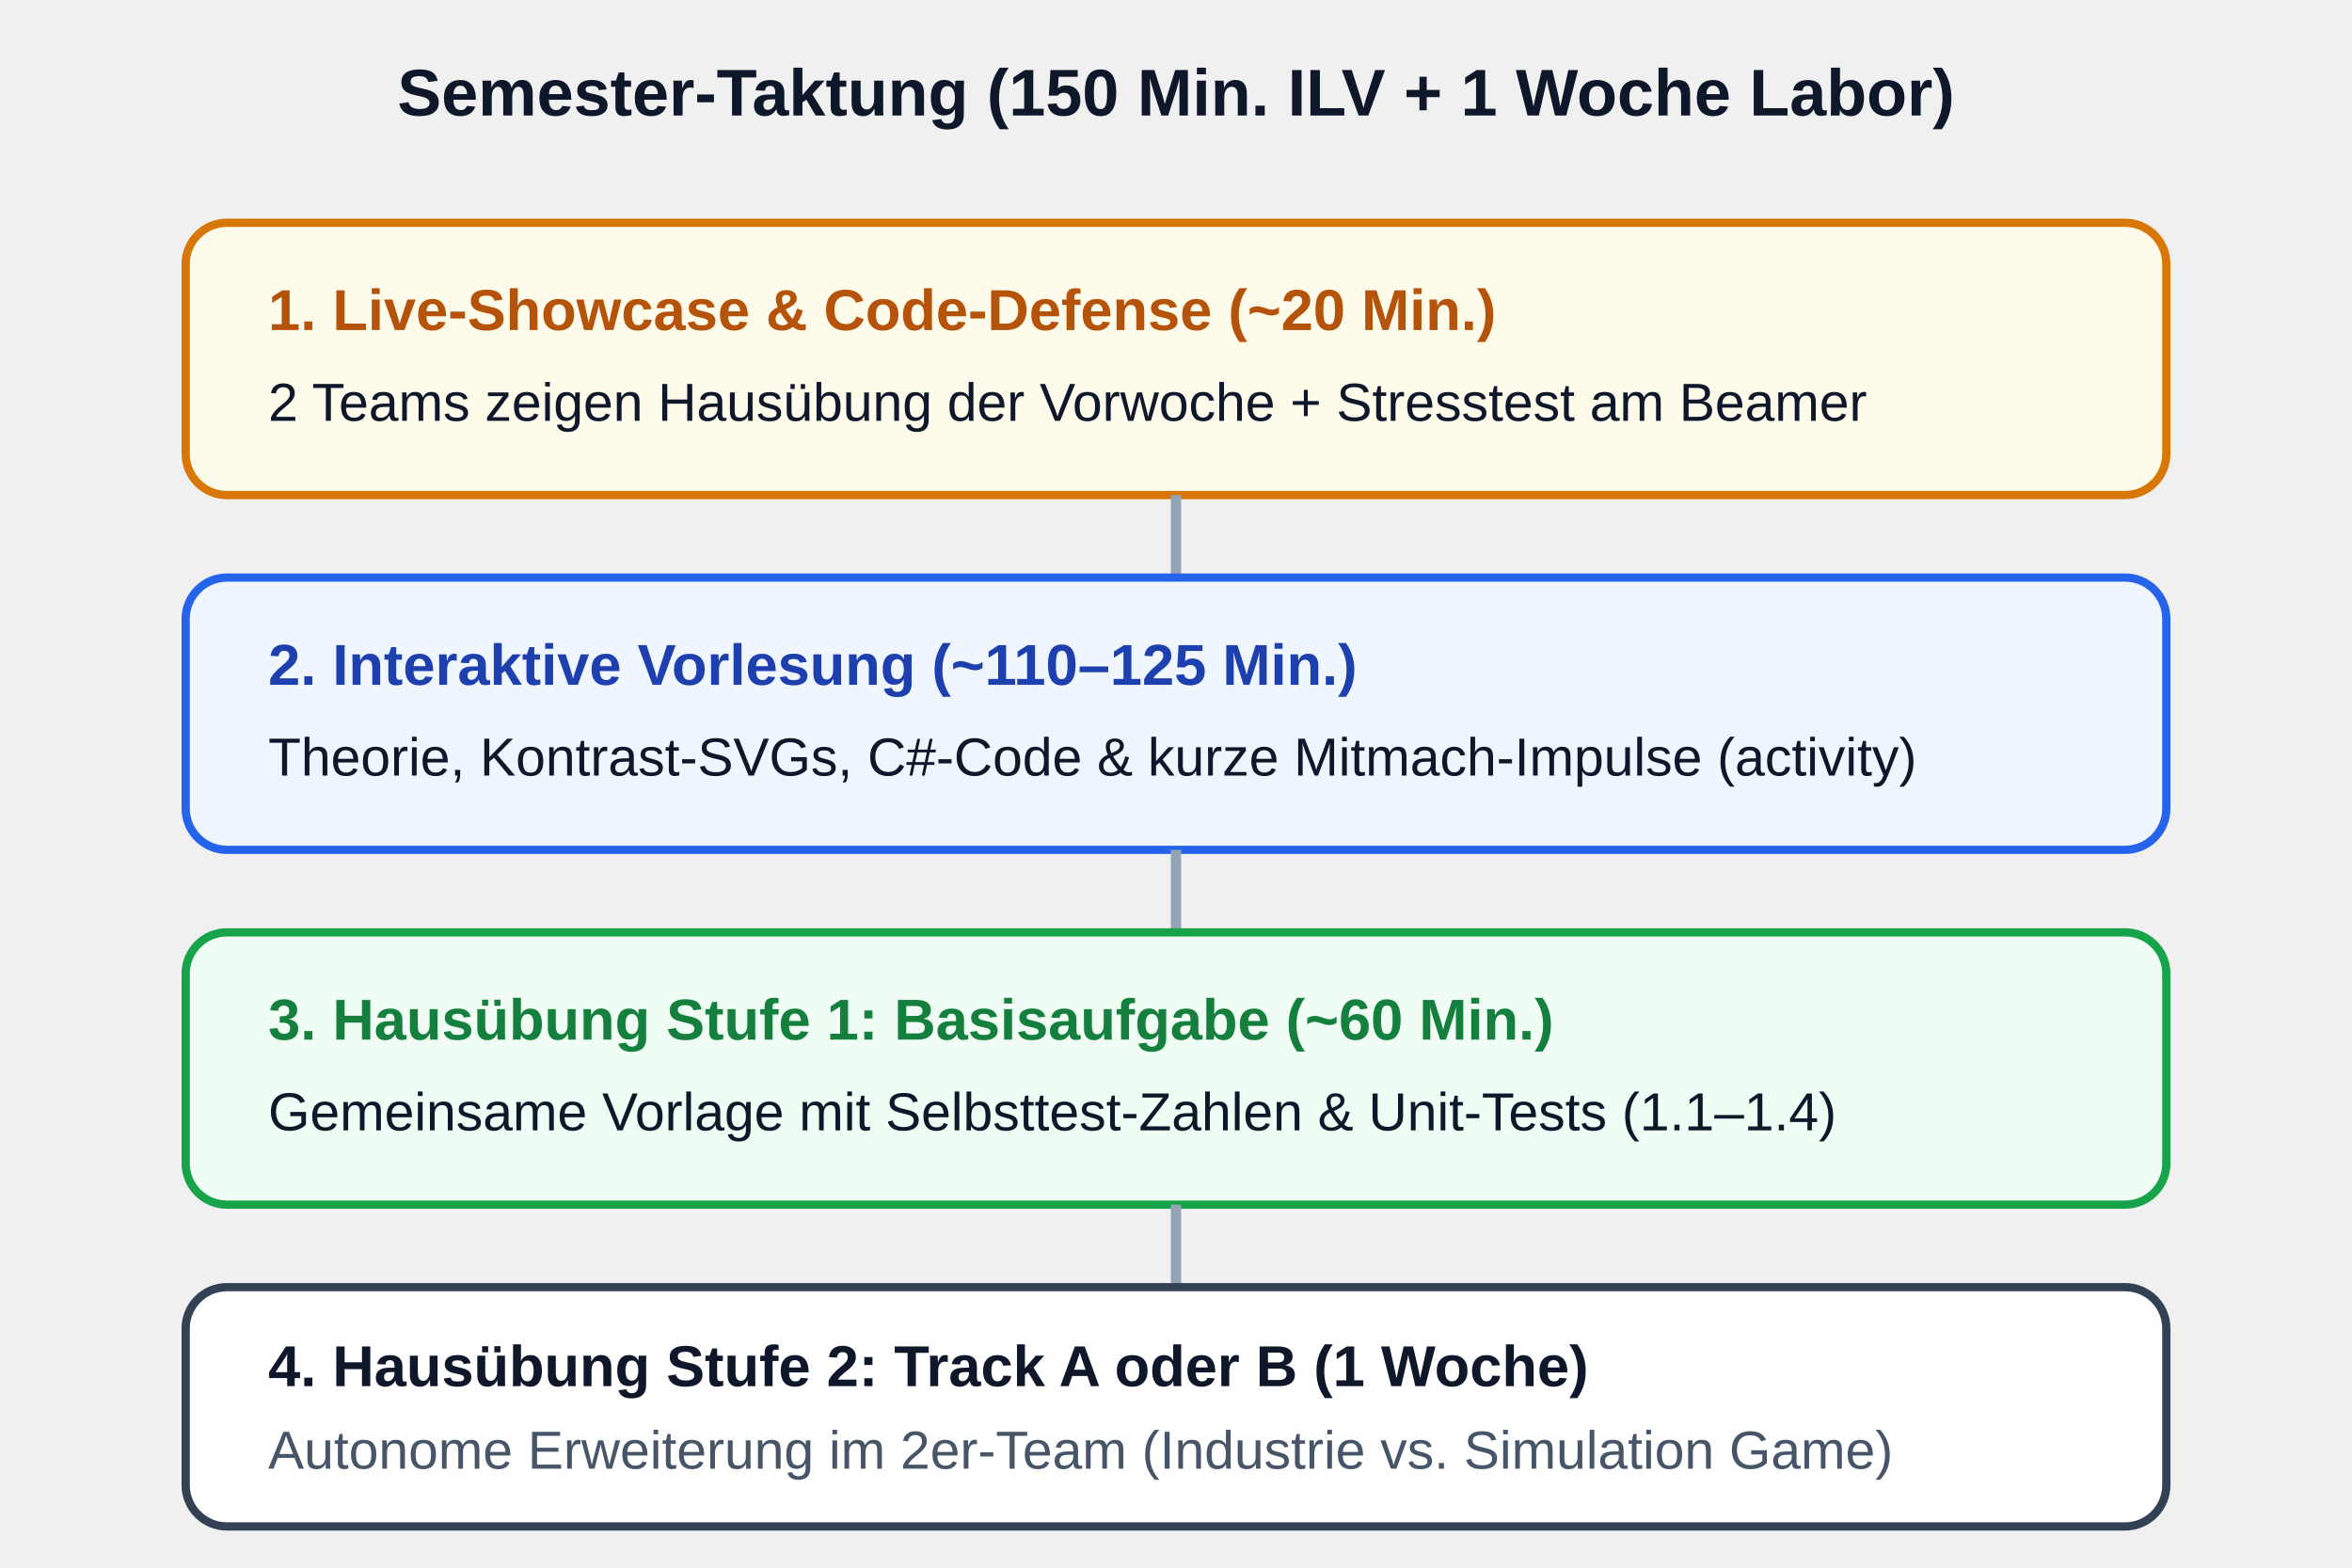
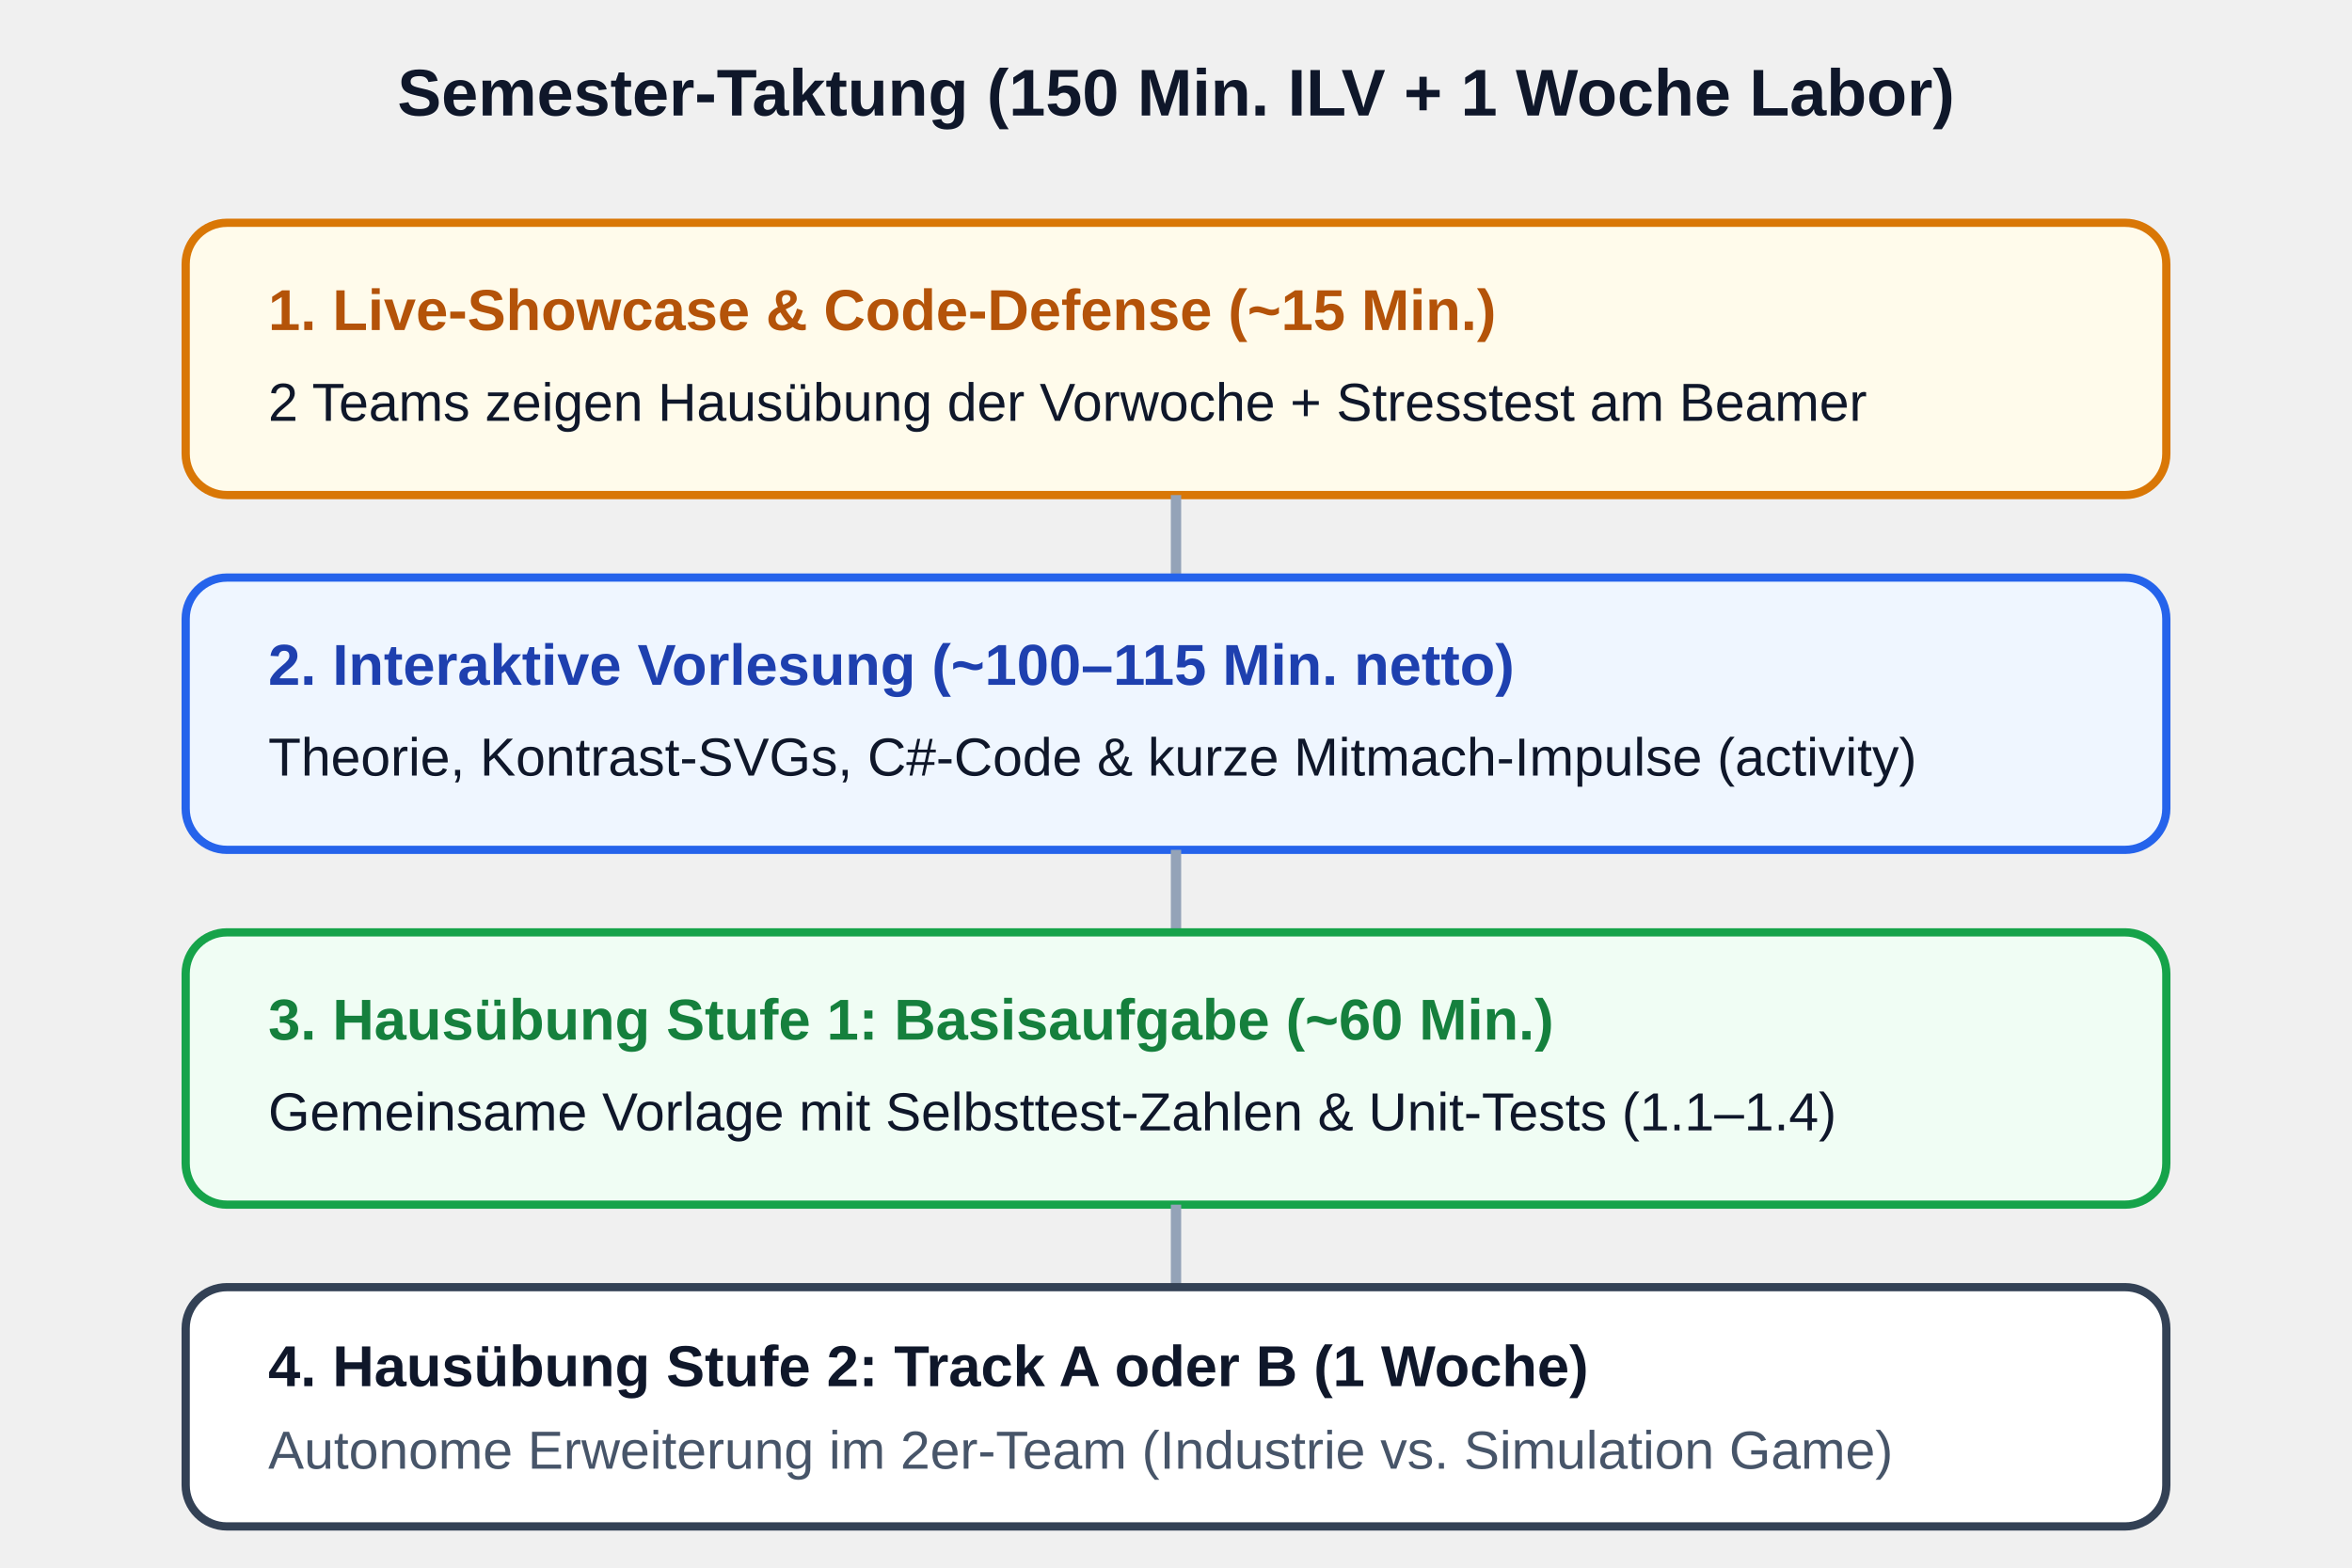
<svg xmlns="http://www.w3.org/2000/svg" viewBox="-45 0 570 380" width="570" height="380">
  <style>
    /* @svg-palette:start */
      .sem-primary { fill: #eff6ff; stroke: #2563eb; }
      .sem-primary-stroke { stroke: #2563eb; }
      .sem-primary-text { fill: #1e40af; }
      .sem-success { fill: #f0fdf4; stroke: #16a34a; }
      .sem-success-stroke { stroke: #16a34a; }
      .sem-success-text { fill: #15803d; }
      .sem-warning { fill: #fffbeb; stroke: #d97706; }
      .sem-warning-stroke { stroke: #d97706; }
      .sem-warning-text { fill: #b45309; }
      .sem-muted { fill: #f1f5f9; stroke: #94a3b8; }
      .sem-muted-stroke { stroke: #94a3b8; }
      .sem-muted-text { fill: #475569; }
      .sem-neutral { fill: #ffffff; stroke: #334155; }
      .sem-neutral-stroke { stroke: #334155; }
      .sem-neutral-text { fill: #0f172a; }
      /* @svg-palette:end */
    .hdr { font-family: 'Segoe UI', Arial, sans-serif; font-size: 16px; font-weight: bold; }
    .lbl { font-family: 'Segoe UI', Arial, sans-serif; font-size: 14px; font-weight: bold; }
    .sub { font-family: 'Segoe UI', Arial, sans-serif; font-size: 13px; }
  </style>
  <text x="240" y="28" text-anchor="middle" class="hdr sem-neutral-text">Semester-Taktung (150 Min. ILV + 1 Woche Labor)</text>
  <rect x="0" y="54" width="480" height="66" rx="10" stroke-width="2" class="sem-warning" />
-   <text x="20" y="80" class="lbl sem-warning-text">1. Live-Showcase &amp; Code-Defense (~20 Min.)</text>
+   <text x="20" y="80" class="lbl sem-warning-text">1. Live-Showcase &amp; Code-Defense (~15 Min.)</text>
  <text x="20" y="102" class="sub sem-neutral-text">2 Teams zeigen Hausübung der Vorwoche + Stresstest am Beamer</text>
  <line x1="240" y1="120" x2="240" y2="140" stroke-width="2.5" class="sem-muted-stroke" />
  <rect x="0" y="140" width="480" height="66" rx="10" stroke-width="2" class="sem-primary" />
-   <text x="20" y="166" class="lbl sem-primary-text">2. Interaktive Vorlesung (~110–125 Min.)</text>
+   <text x="20" y="166" class="lbl sem-primary-text">2. Interaktive Vorlesung (~100–115 Min. netto)</text>
  <text x="20" y="188" class="sub sem-neutral-text">Theorie, Kontrast-SVGs, C#-Code &amp; kurze Mitmach-Impulse (activity)</text>
  <line x1="240" y1="206" x2="240" y2="226" stroke-width="2.5" class="sem-muted-stroke" />
  <rect x="0" y="226" width="480" height="66" rx="10" stroke-width="2" class="sem-success" />
  <text x="20" y="252" class="lbl sem-success-text">3. Hausübung Stufe 1: Basisaufgabe (~60 Min.)</text>
  <text x="20" y="274" class="sub sem-neutral-text">Gemeinsame Vorlage mit Selbsttest-Zahlen &amp; Unit-Tests (1.1–1.4)</text>
  <line x1="240" y1="292" x2="240" y2="312" stroke-width="2.5" class="sem-muted-stroke" />
  <rect x="0" y="312" width="480" height="58" rx="10" stroke-width="2" class="sem-neutral" />
  <text x="20" y="336" class="lbl sem-neutral-text">4. Hausübung Stufe 2: Track A oder B (1 Woche)</text>
  <text x="20" y="356" class="sub sem-muted-text">Autonome Erweiterung im 2er-Team (Industrie vs. Simulation Game)</text>
</svg>
